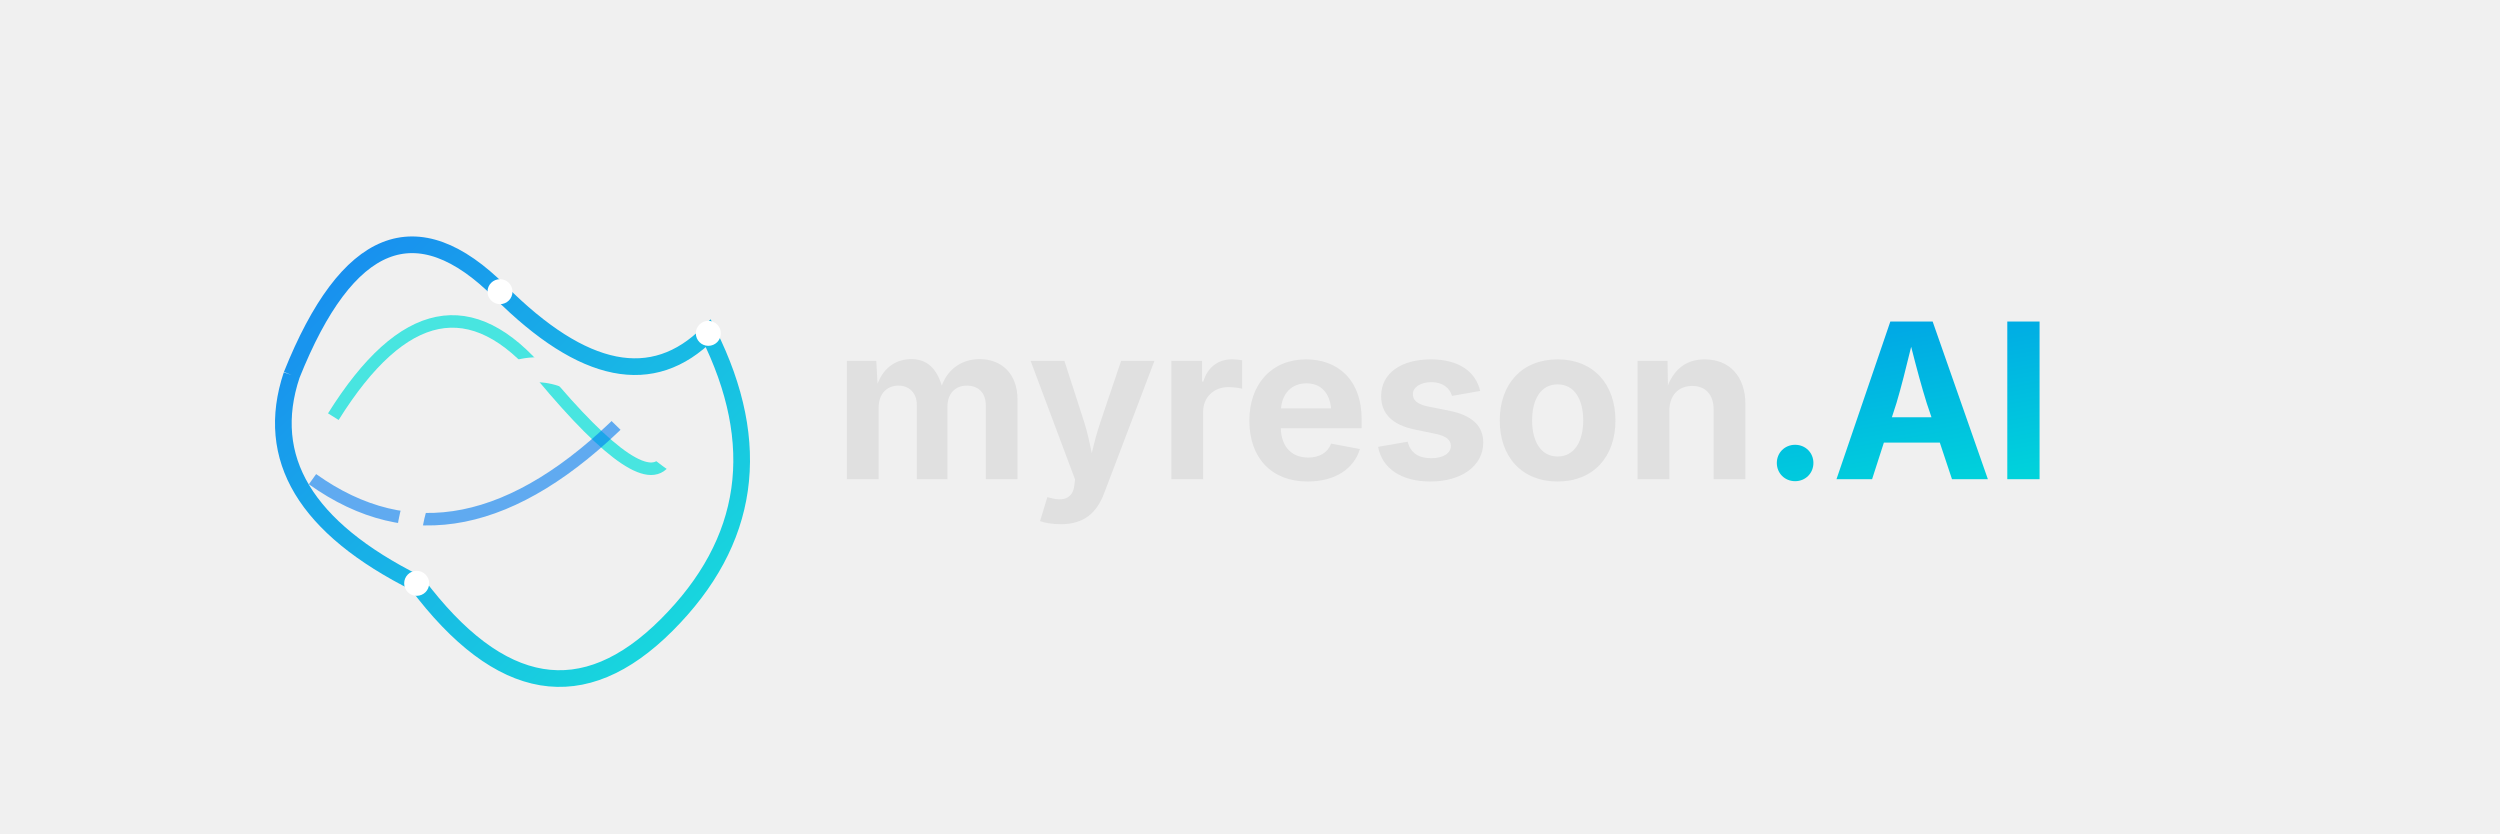
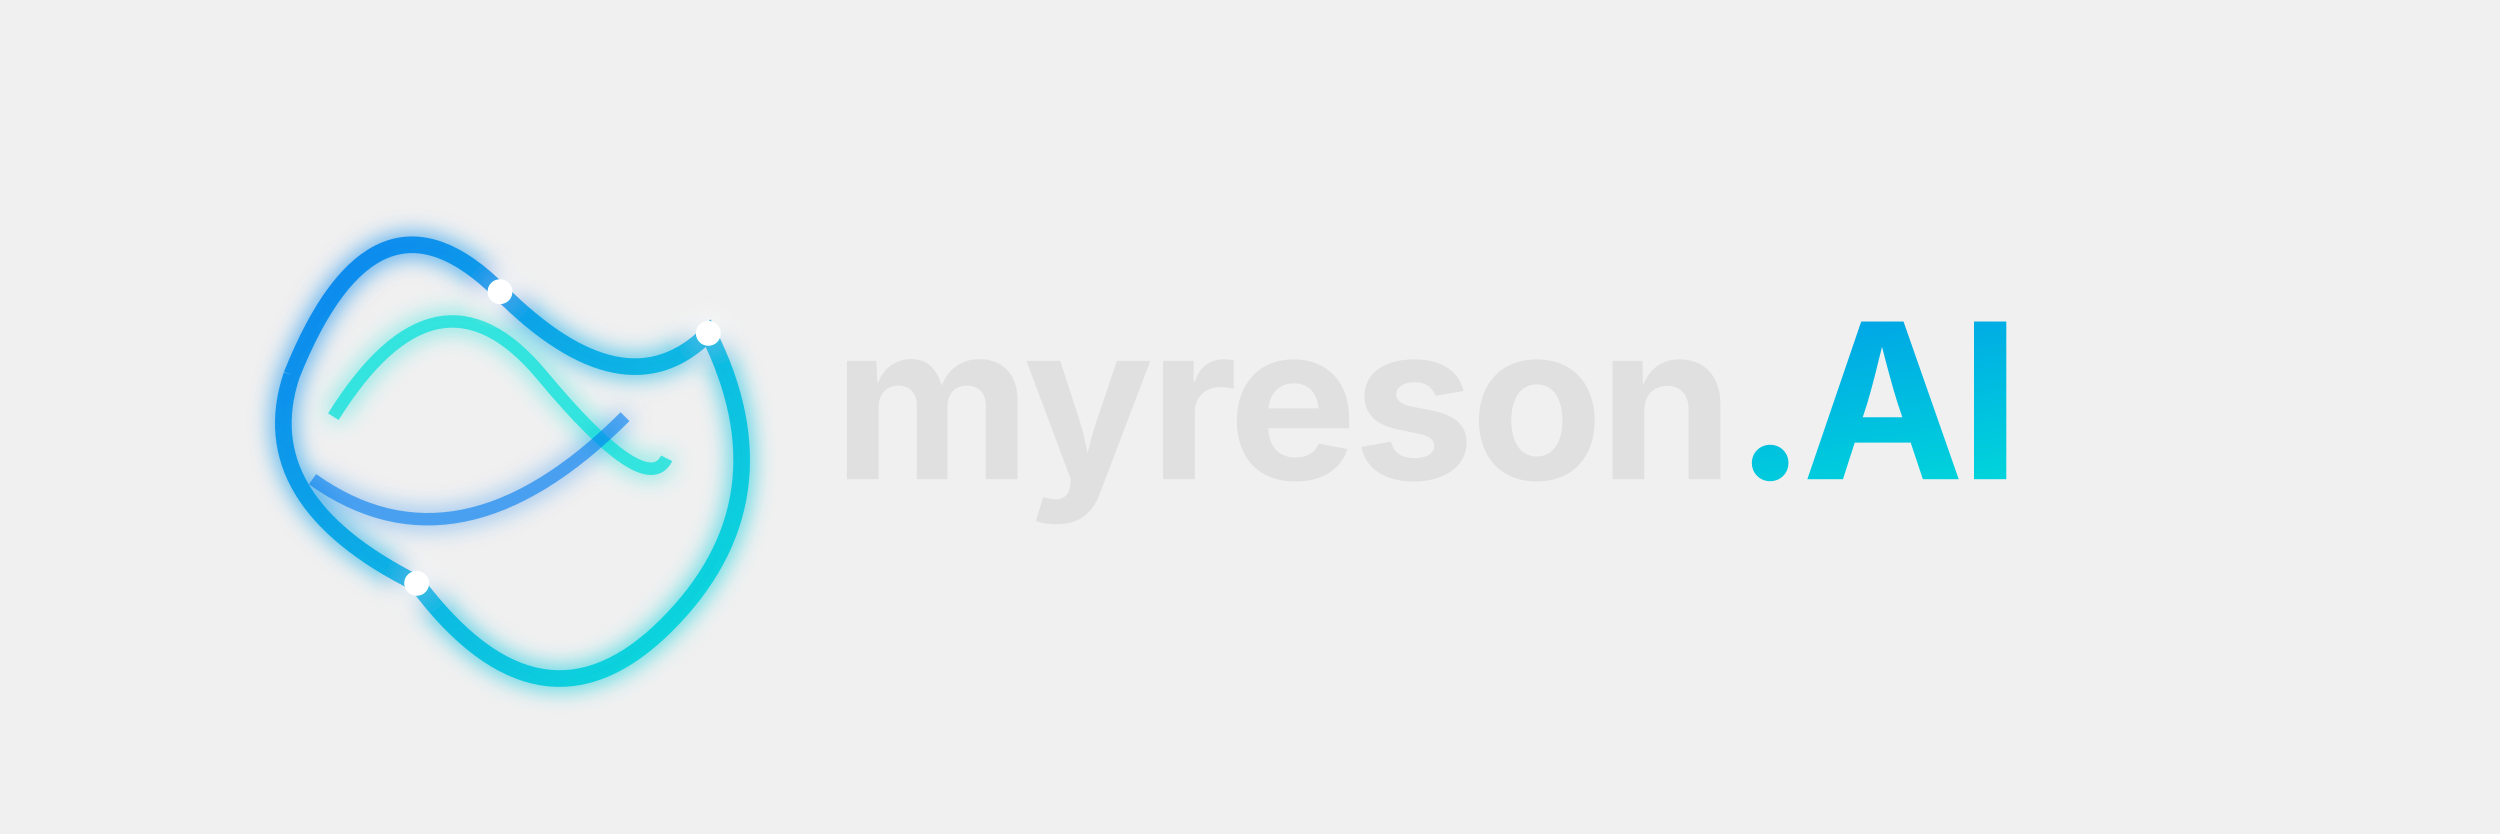
<svg xmlns="http://www.w3.org/2000/svg" width="600" height="200" viewBox="0 0 600 200">
  <defs>
    <linearGradient id="phaseGradient" x1="0%" y1="0%" x2="100%" y2="100%">
      <stop offset="0%" style="stop-color:#007CF0;stop-opacity:1" />
      <stop offset="100%" style="stop-color:#00DFD8;stop-opacity:1" />
    </linearGradient>
-     <mask id="braidMask">
-       <rect width="600" height="200" fill="white" />
-       <path d="M40,60 Q60,10 90,40 T140,50 Q160,90 130,120 T70,110 Q30,90 40,60" stroke="black" stroke-width="6" fill="none" transform="translate(30, 30)" />
-     </mask>
+     <filter id="glow" x="-30%" y="-30%" width="160%" height="160%">
+       <feGaussianBlur stdDeviation="3" result="blur" />
+       <feMerge>
+         <feMergeNode in="blur" />
+         <feMergeNode in="SourceGraphic" />
+       </feMerge>
+     </filter>
  </defs>
-   <g transform="translate(30, 30)">
+   <g transform="translate(30, 30)" filter="url(#glow)">
    <path d="M40,60 Q60,10 90,40 T140,50 Q160,90 130,120 T70,110 Q30,90 40,60" fill="none" stroke="url(#phaseGradient)" stroke-width="4" opacity="0.9" />
-     <g mask="url(#braidMask)">
-       <path d="M50,70 Q75,30 100,60 T130,80" fill="none" stroke="#00DFD8" stroke-width="3" opacity="0.7" />
-       <path d="M45,85 Q80,110 120,70" fill="none" stroke="#007CF0" stroke-width="3" opacity="0.6" />
-     </g>
+     <path d="M50,70 Q75,30 100,60 T130,80" fill="none" stroke="#00DFD8" stroke-width="3" opacity="0.7" />
+     <path d="M45,85 Q80,110 120,70" fill="none" stroke="#007CF0" stroke-width="3" opacity="0.6" />
    <circle cx="90" cy="40" r="3" fill="white" />
    <circle cx="140" cy="50" r="3" fill="white" />
    <circle cx="70" cy="110" r="3" fill="white" />
  </g>
-   <text x="200" y="115" font-family="Inter, Arial, sans-serif" font-weight="700" font-size="52" fill="#E0E0E0">myreson<tspan fill="url(#phaseGradient)">.AI</tspan>
+   <text x="200" y="115" font-family="Inter, Helvetica Neue, Helvetica, Arial, sans-serif" font-weight="700" font-size="52" fill="#E0E0E0" letter-spacing="-1">myreson<tspan fill="url(#phaseGradient)" font-weight="700">.AI</tspan>
  </text>
</svg>
